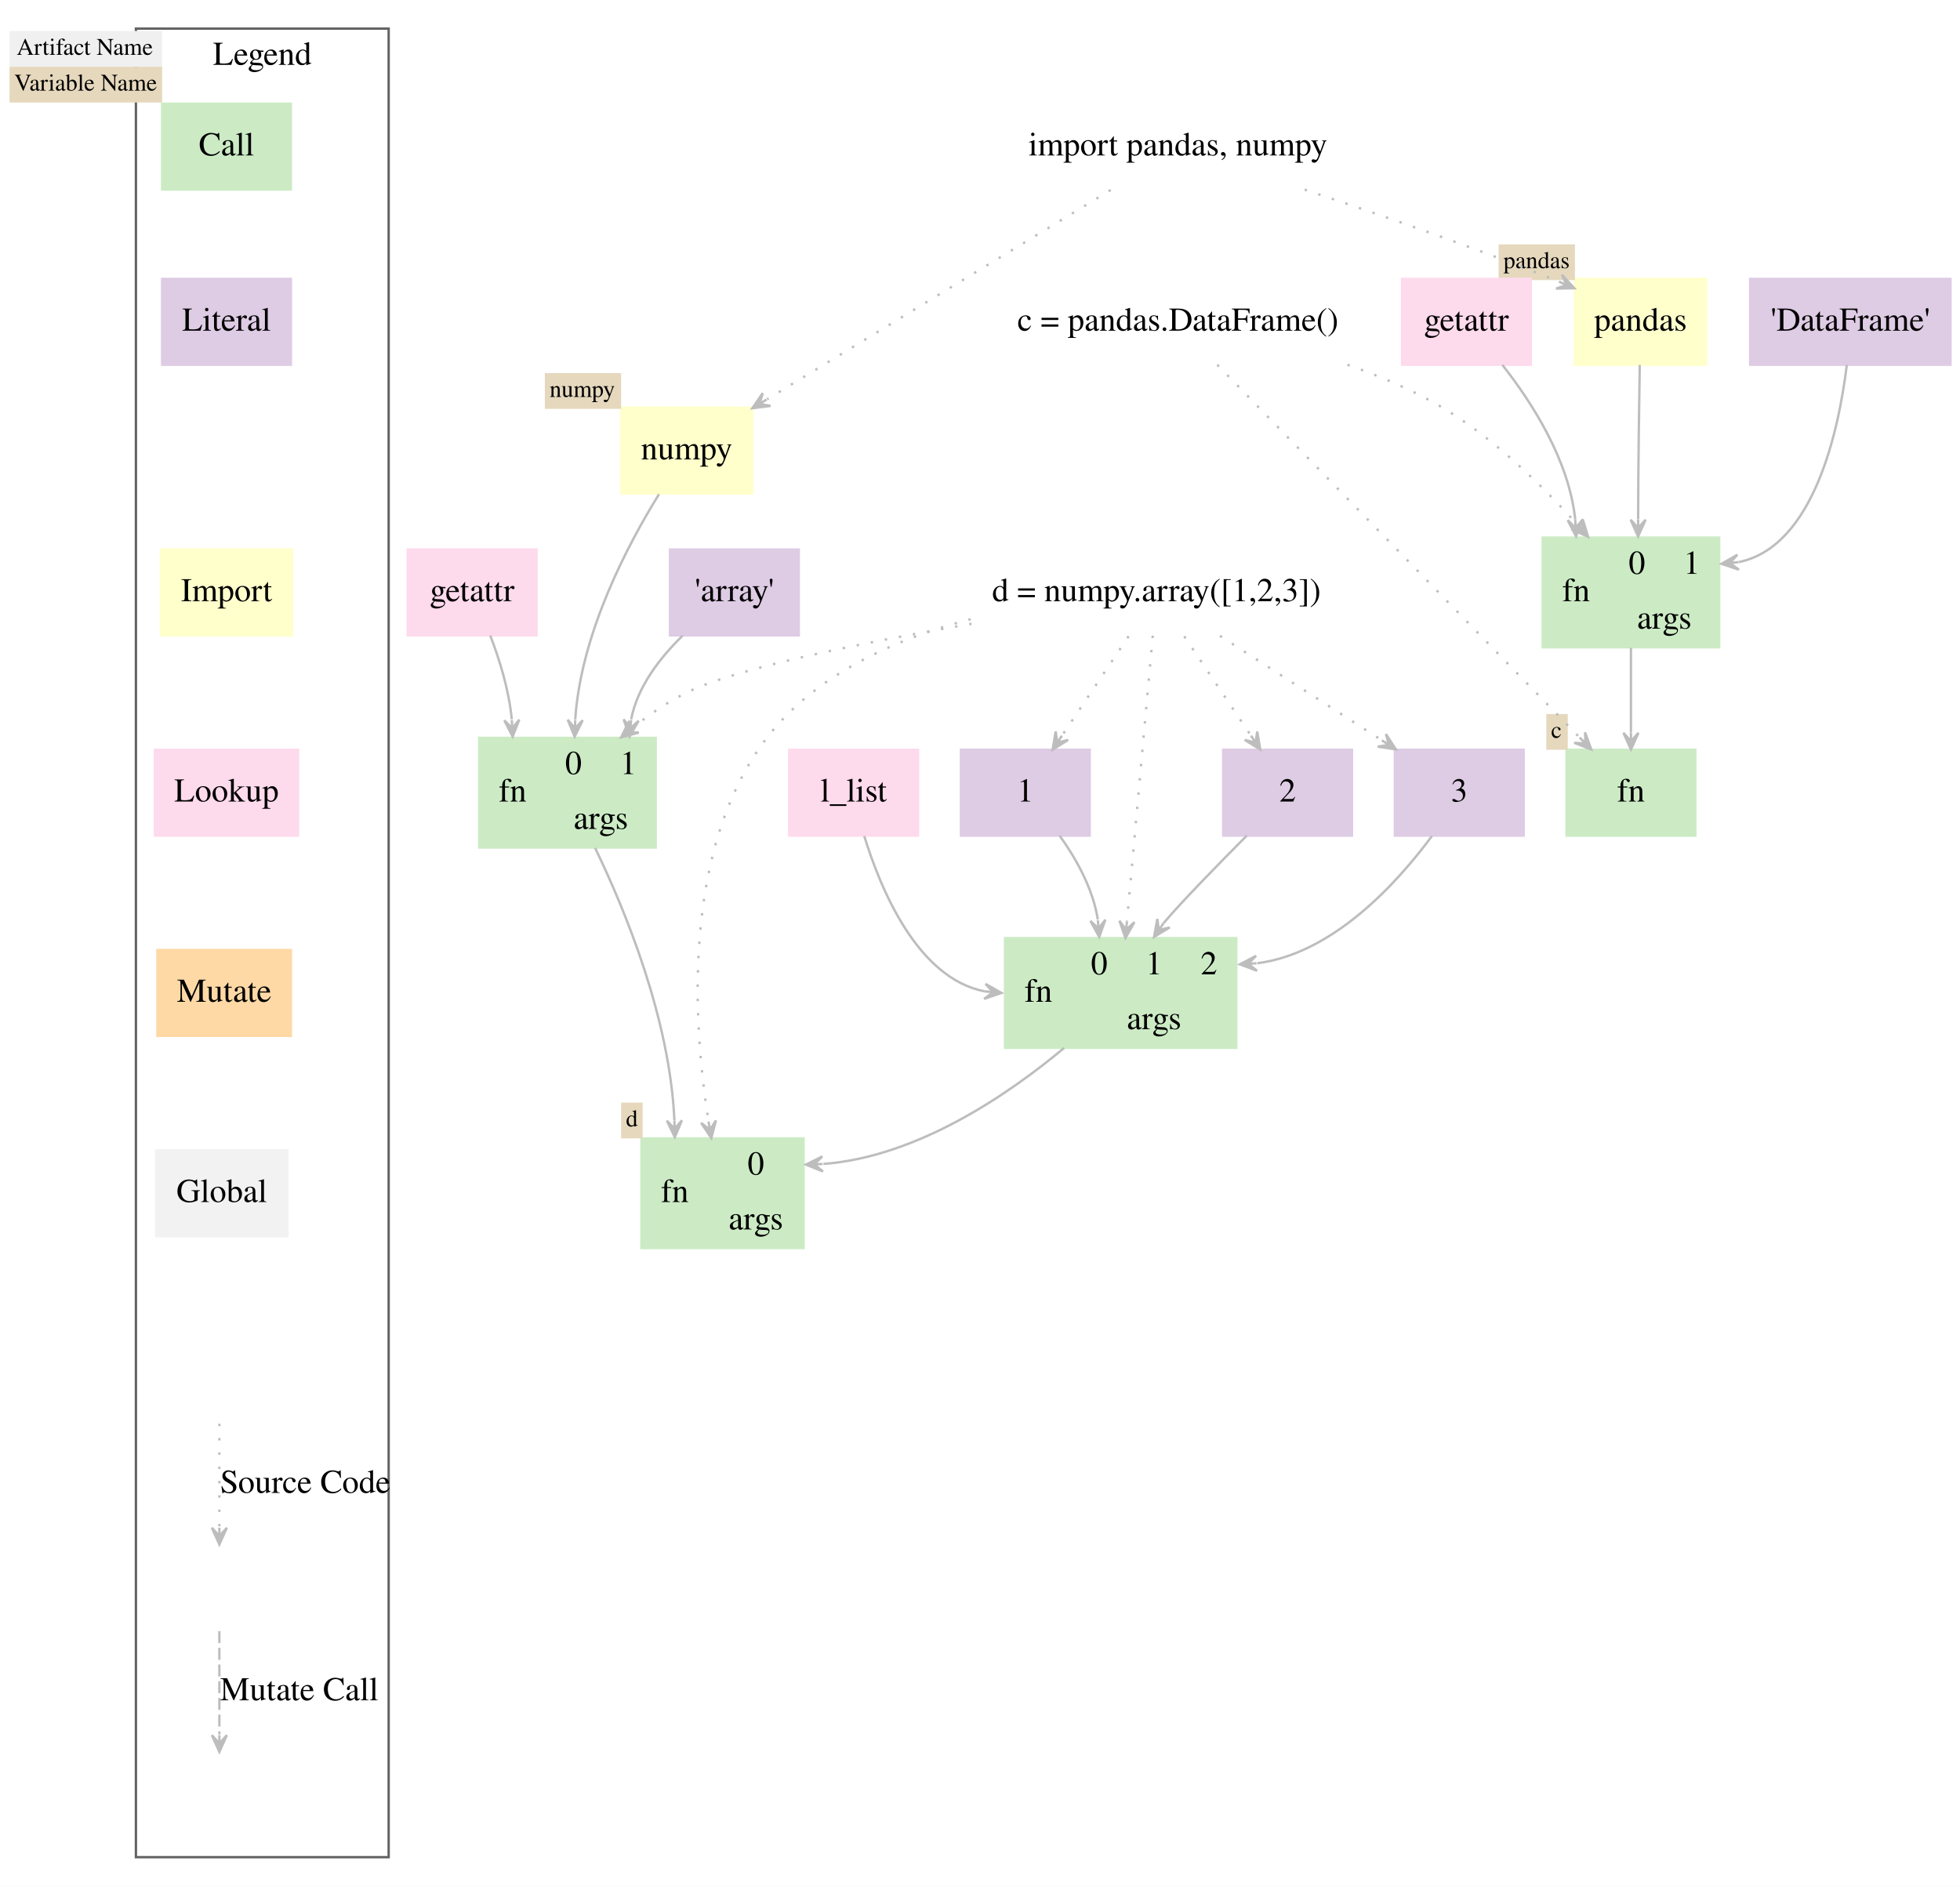
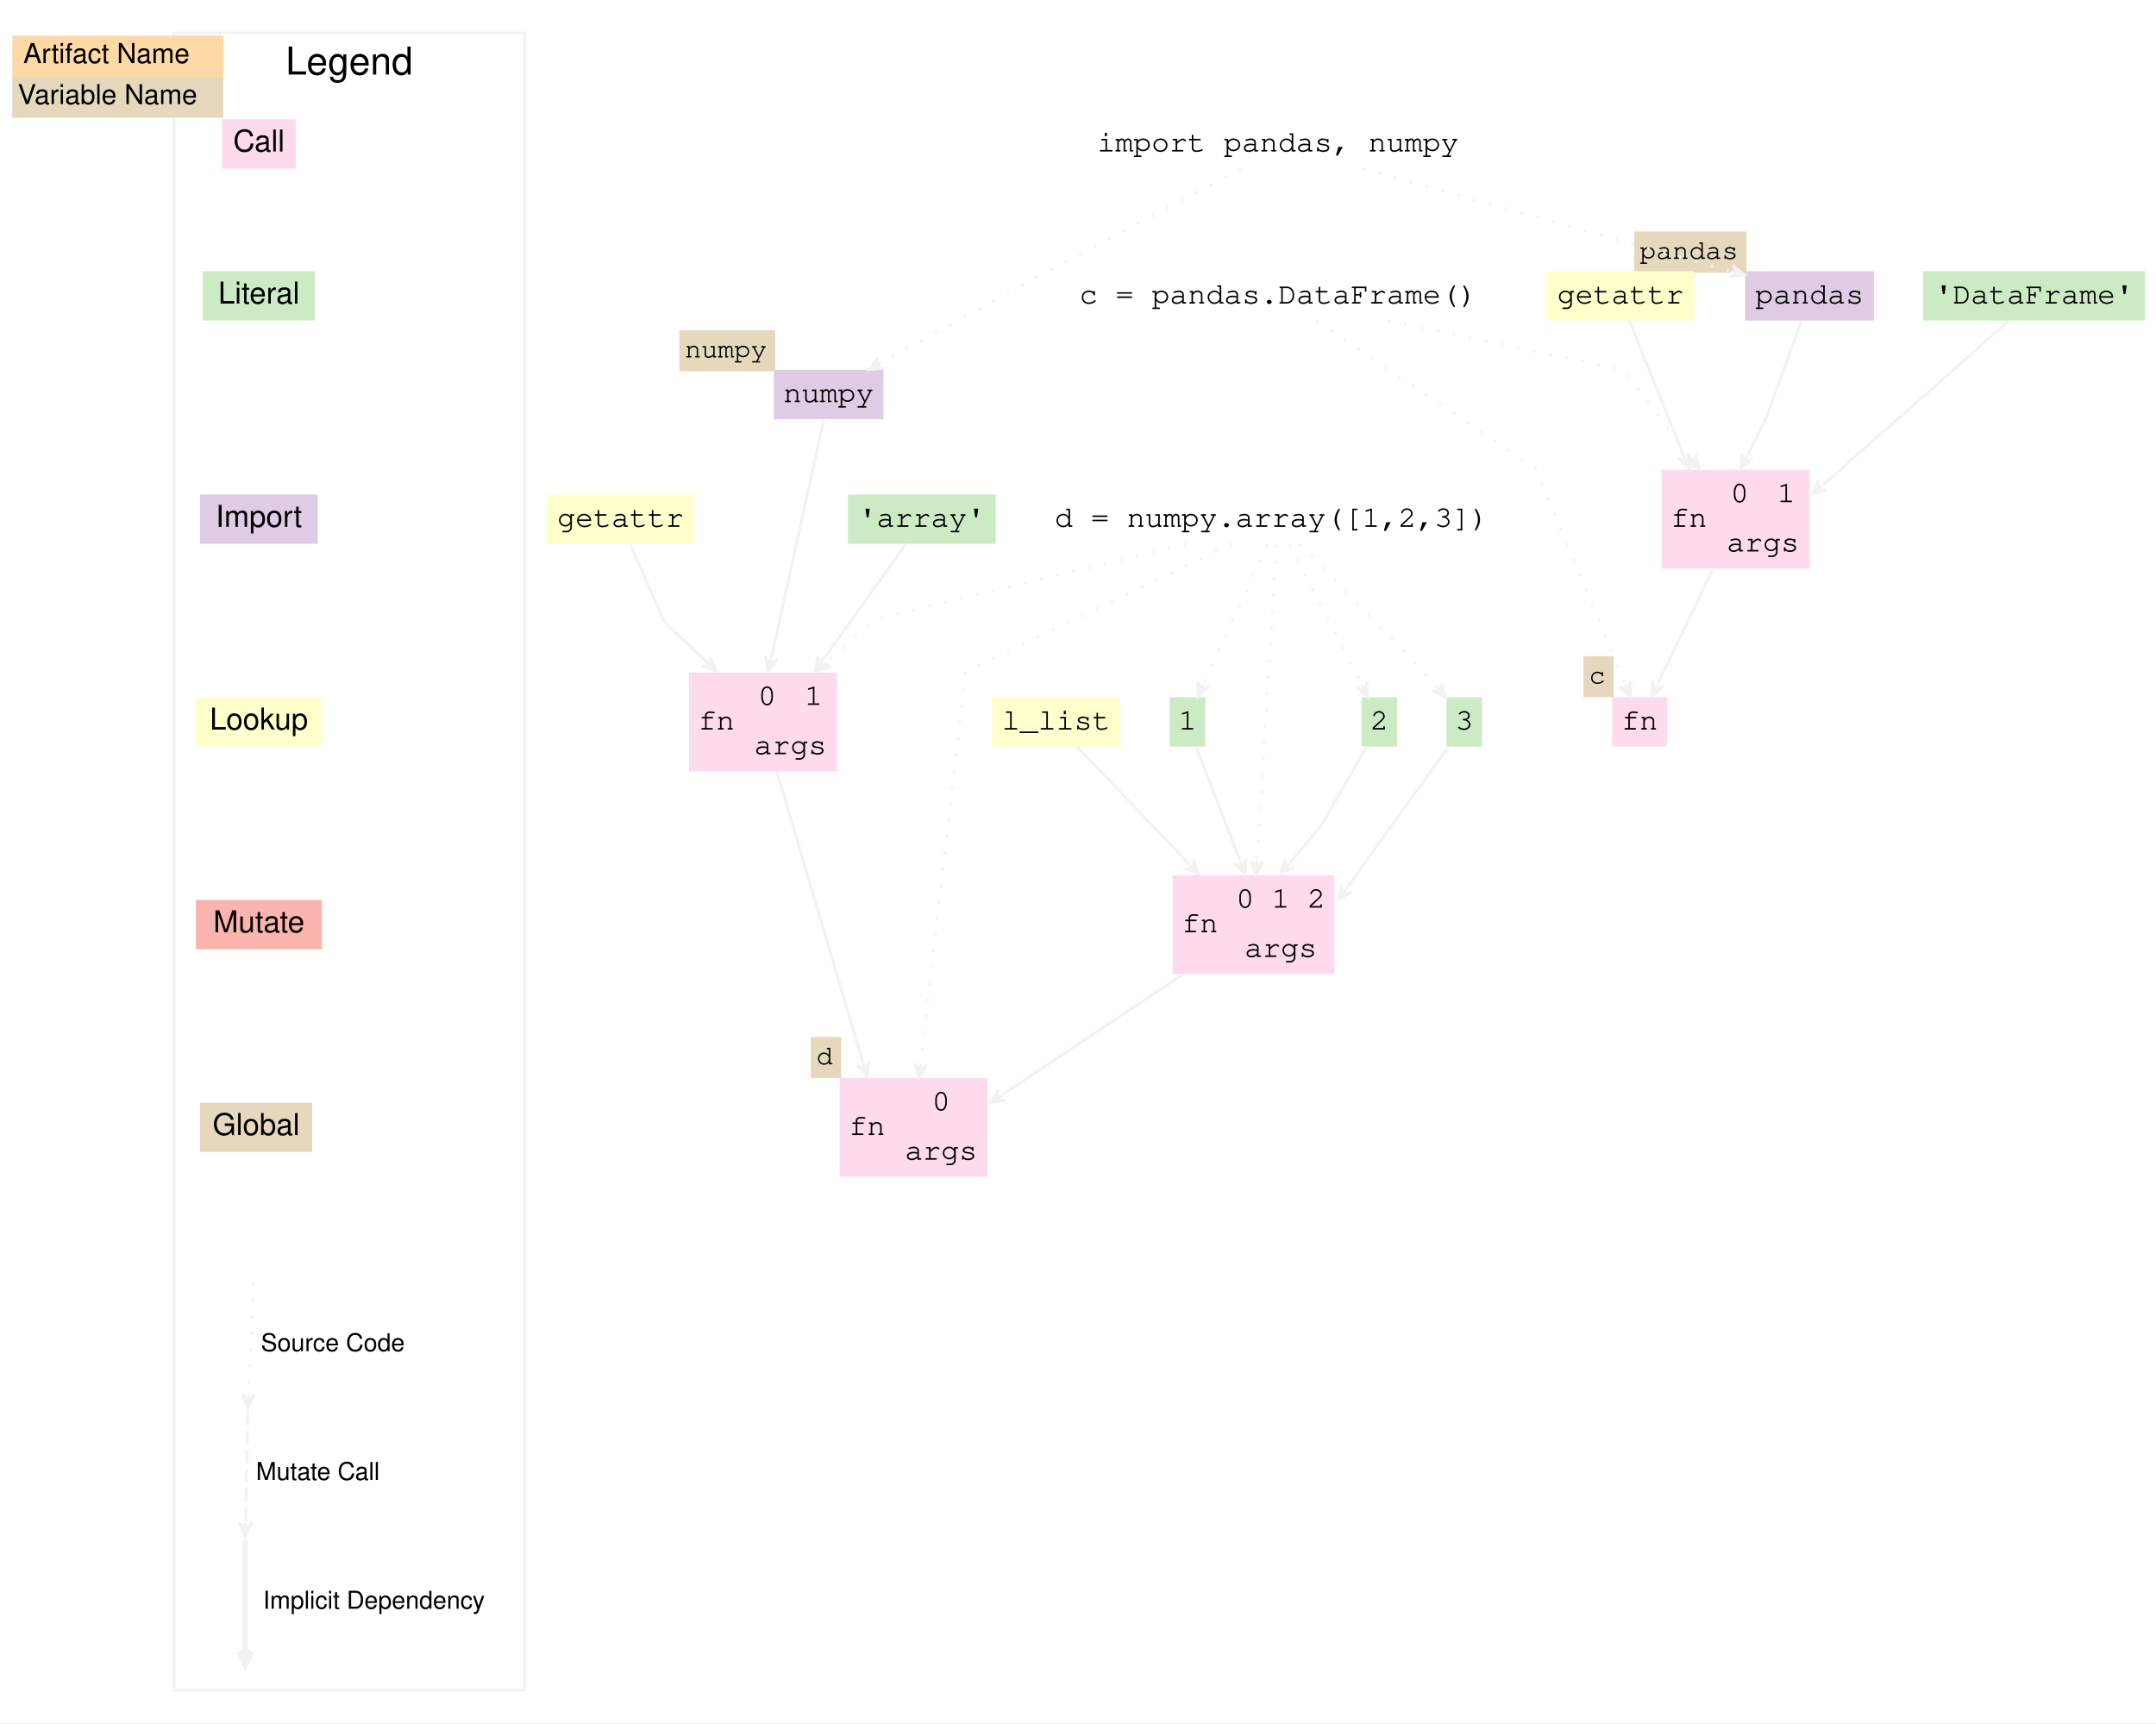
- <svg xmlns="http://www.w3.org/2000/svg" width="822pt" height="791pt" viewBox="0.00 0.00 822.00 791.00">
-   <g id="graph0" class="graph" transform="scale(1 1) rotate(0) translate(4 787)">
-     <polygon fill="white" stroke="transparent" points="-4,4 -4,-787 818,-787 818,4 -4,4" />
-     <g id="clust1" class="cluster">
-       <polygon fill="none" stroke="#636363" points="53,-8 53,-775 159,-775 159,-8 53,-8" />
-       <text text-anchor="middle" x="106" y="-759.8" font-family="Times,serif" font-size="14.00">Legend</text>
-     </g>
-     <g id="node1" class="node">
-       <polygon fill="#ccebc5" stroke="#ccebc5" points="64,-707.5 64,-743.5 118,-743.5 118,-707.5 64,-707.5" />
-       <text text-anchor="middle" x="91" y="-721.8" font-family="Times,serif" font-size="14.00">Call</text>
-       <polygon fill="#f0f0f0" stroke="transparent" points="0,-759 0,-774 64,-774 64,-759 0,-759" />
-       <text text-anchor="start" x="3" y="-764" font-family="Times,serif" font-size="10.00">Artifact Name</text>
-       <polygon fill="#e5d8bd" stroke="transparent" points="0,-744 0,-759 64,-759 64,-744 0,-744" />
-       <text text-anchor="start" x="2" y="-749" font-family="Times,serif" font-size="10.00">Variable Name</text>
-     </g>
-     <g id="node2" class="node">
-       <polygon fill="#decbe4" stroke="#decbe4" points="118,-670 64,-670 64,-634 118,-634 118,-670" />
-       <text text-anchor="middle" x="91" y="-648.3" font-family="Times,serif" font-size="14.00">Literal</text>
-     </g>
-     <g id="node3" class="node">
-       <polygon fill="#ffffcc" stroke="#ffffcc" points="118.5,-556.5 63.5,-556.5 63.5,-520.5 118.5,-520.5 118.5,-556.5" />
-       <text text-anchor="middle" x="91" y="-534.8" font-family="Times,serif" font-size="14.00">Import</text>
-     </g>
-     <g id="node4" class="node">
-       <polygon fill="#fddaec" stroke="#fddaec" points="121,-472.5 61,-472.5 61,-436.5 121,-436.5 121,-472.5" />
-       <text text-anchor="middle" x="91" y="-450.8" font-family="Times,serif" font-size="14.00">Lookup</text>
-     </g>
-     <g id="node5" class="node">
-       <polygon fill="#fed9a6" stroke="#fed9a6" points="62,-352.5 62,-388.5 118,-388.5 118,-352.5 62,-352.5" />
-       <text text-anchor="middle" x="90" y="-366.8" font-family="Times,serif" font-size="14.00">Mutate</text>
-     </g>
-     <g id="node6" class="node">
-       <polygon fill="#f2f2f2" stroke="#f2f2f2" points="116.5,-304.5 61.5,-304.5 61.5,-268.5 116.5,-268.5 116.5,-304.5" />
-       <text text-anchor="middle" x="89" y="-282.8" font-family="Times,serif" font-size="14.00">Global</text>
-     </g>
-     <g id="edge7" class="edge">
-       <path fill="none" stroke="#bdbdbd" stroke-dasharray="1,5" d="M88,-189.8C88,-177.36 88,-160.36 88,-146.5" />
-       <polygon fill="#bdbdbd" stroke="#bdbdbd" points="88,-139.18 91.15,-146.18 88,-142.68 88,-146.18 88,-146.18 88,-146.18 88,-142.68 84.85,-146.18 88,-139.18 88,-139.18" />
-       <text text-anchor="middle" x="124" y="-160.8" font-family="Times,serif" font-size="14.00">Source Code</text>
-     </g>
-     <g id="edge8" class="edge">
-       <path fill="none" stroke="#bdbdbd" stroke-dasharray="5,2" d="M88,-102.8C88,-90.36 88,-73.36 88,-59.5" />
-       <polygon fill="#bdbdbd" stroke="#bdbdbd" points="88,-52.18 91.15,-59.18 88,-55.68 88,-59.18 88,-59.18 88,-59.18 88,-55.68 84.85,-59.18 88,-52.18 88,-52.18" />
-       <text text-anchor="middle" x="121.5" y="-73.8" font-family="Times,serif" font-size="14.00">Mutate Call</text>
-     </g>
-     <g id="node10" class="node">
-       <polygon fill="#ffffcc" stroke="#ffffcc" points="711.5,-670 656.5,-670 656.5,-634 711.5,-634 711.5,-670" />
-       <text text-anchor="middle" x="684" y="-648.3" font-family="Times,serif" font-size="14.00">pandas</text>
-       <polygon fill="#e5d8bd" stroke="transparent" points="624.5,-669.5 624.5,-684.5 656.5,-684.5 656.5,-669.5 624.5,-669.5" />
-       <text text-anchor="start" x="626.5" y="-674.5" font-family="Times,serif" font-size="10.00">pandas</text>
-     </g>
-     <g id="node14" class="node">
-       <polygon fill="#ccebc5" stroke="#ccebc5" points="643,-515.5 643,-561.5 717,-561.5 717,-515.5 643,-515.5" />
-       <text text-anchor="middle" x="657" y="-534.8" font-family="Times,serif" font-size="14.00">fn</text>
-       <polyline fill="none" stroke="#ccebc5" points="671,-515.5 671,-561.5 " />
-       <text text-anchor="middle" x="682.5" y="-546.3" font-family="Times,serif" font-size="14.00">0</text>
-       <polyline fill="none" stroke="#ccebc5" points="694,-538.5 694,-561.5 " />
-       <text text-anchor="middle" x="705.5" y="-546.3" font-family="Times,serif" font-size="14.00">1</text>
-       <polyline fill="none" stroke="#ccebc5" points="671,-538.5 717,-538.5 " />
-       <text text-anchor="middle" x="694" y="-523.3" font-family="Times,serif" font-size="14.00">args</text>
-     </g>
-     <g id="edge10" class="edge">
-       <path fill="none" stroke="#bdbdbd" d="M683.69,-633.94C683.43,-617.7 683.07,-592.37 683.01,-569.13" />
-       <polygon fill="#bdbdbd" stroke="#bdbdbd" points="683,-562 686.16,-569 683.01,-565.5 683.01,-569 683.01,-569 683.01,-569 683.01,-565.5 679.86,-569 683,-562 683,-562" />
-     </g>
-     <g id="node11" class="node">
-       <polygon fill="#ffffcc" stroke="#ffffcc" points="311.5,-616 256.5,-616 256.5,-580 311.5,-580 311.5,-616" />
-       <text text-anchor="middle" x="284" y="-594.3" font-family="Times,serif" font-size="14.00">numpy</text>
-       <polygon fill="#e5d8bd" stroke="transparent" points="224.5,-615.5 224.5,-630.5 256.5,-630.5 256.5,-615.5 224.5,-615.5" />
-       <text text-anchor="start" x="226.5" y="-620.5" font-family="Times,serif" font-size="10.00">numpy</text>
-     </g>
-     <g id="node23" class="node">
-       <polygon fill="#ccebc5" stroke="#ccebc5" points="197,-431.5 197,-477.5 271,-477.5 271,-431.5 197,-431.5" />
-       <text text-anchor="middle" x="211" y="-450.8" font-family="Times,serif" font-size="14.00">fn</text>
-       <polyline fill="none" stroke="#ccebc5" points="225,-431.5 225,-477.5 " />
-       <text text-anchor="middle" x="236.5" y="-462.3" font-family="Times,serif" font-size="14.00">0</text>
-       <polyline fill="none" stroke="#ccebc5" points="248,-454.5 248,-477.5 " />
-       <text text-anchor="middle" x="259.5" y="-462.3" font-family="Times,serif" font-size="14.00">1</text>
-       <polyline fill="none" stroke="#ccebc5" points="225,-454.5 271,-454.5 " />
-       <text text-anchor="middle" x="248" y="-439.3" font-family="Times,serif" font-size="14.00">args</text>
-     </g>
-     <g id="edge18" class="edge">
-       <path fill="none" stroke="#bdbdbd" d="M272.38,-579.7C259.33,-558.67 239.65,-521.46 237.24,-485.23" />
-       <polygon fill="#bdbdbd" stroke="#bdbdbd" points="237,-478 240.38,-484.89 237.12,-481.5 237.24,-485 237.24,-485 237.24,-485 237.12,-481.5 234.09,-485.1 237,-478 237,-478" />
-     </g>
-     <g id="node12" class="node">
-       <polygon fill="#fddaec" stroke="#fddaec" points="638,-670 584,-670 584,-634 638,-634 638,-670" />
-       <text text-anchor="middle" x="611" y="-648.3" font-family="Times,serif" font-size="14.00">getattr</text>
-     </g>
-     <g id="edge9" class="edge">
-       <path fill="none" stroke="#bdbdbd" d="M626.06,-633.94C638.32,-618.4 654.02,-594.12 656.63,-569.08" />
-       <polygon fill="#bdbdbd" stroke="#bdbdbd" points="657,-562 659.78,-569.16 656.82,-565.5 656.63,-568.99 656.63,-568.99 656.63,-568.99 656.82,-565.5 653.48,-568.82 657,-562 657,-562" />
-     </g>
-     <g id="node13" class="node">
-       <polygon fill="#decbe4" stroke="#decbe4" points="814,-670 730,-670 730,-634 814,-634 814,-670" />
-       <text text-anchor="middle" x="772" y="-648.3" font-family="Times,serif" font-size="14.00">'DataFrame'</text>
-     </g>
-     <g id="edge11" class="edge">
-       <path fill="none" stroke="#bdbdbd" d="M770.53,-633.95C767.26,-607.18 756.94,-557.66 725.12,-551.2" />
-       <polygon fill="#bdbdbd" stroke="#bdbdbd" points="718,-550.5 725.27,-548.05 721.48,-550.84 724.97,-551.19 724.97,-551.19 724.97,-551.19 721.48,-550.84 724.66,-554.32 718,-550.5 718,-550.5" />
-     </g>
-     <g id="node15" class="node">
-       <polygon fill="#ccebc5" stroke="#ccebc5" points="653,-436.5 653,-472.5 707,-472.5 707,-436.5 653,-436.5" />
-       <text text-anchor="middle" x="680" y="-450.8" font-family="Times,serif" font-size="14.00">fn</text>
-       <polygon fill="#e5d8bd" stroke="transparent" points="644.5,-472.5 644.5,-487.5 653.5,-487.5 653.5,-472.5 644.5,-472.5" />
-       <text text-anchor="start" x="646.5" y="-477.5" font-family="Times,serif" font-size="10.00">c</text>
-     </g>
-     <g id="edge12" class="edge">
-       <path fill="none" stroke="#bdbdbd" d="M680,-515.26C680,-504.31 680,-491.06 680,-479.73" />
-       <polygon fill="#bdbdbd" stroke="#bdbdbd" points="680,-472.61 683.15,-479.61 680,-476.11 680,-479.61 680,-479.61 680,-479.61 680,-476.11 676.85,-479.61 680,-472.61 680,-472.61" />
-     </g>
-     <g id="node16" class="node">
-       <polygon fill="#decbe4" stroke="#decbe4" points="453,-472.5 399,-472.5 399,-436.5 453,-436.5 453,-472.5" />
-       <text text-anchor="middle" x="426" y="-450.8" font-family="Times,serif" font-size="14.00">1</text>
-     </g>
-     <g id="node20" class="node">
-       <polygon fill="#ccebc5" stroke="#ccebc5" points="417.5,-347.5 417.5,-393.5 514.5,-393.5 514.5,-347.5 417.5,-347.5" />
-       <text text-anchor="middle" x="431.5" y="-366.8" font-family="Times,serif" font-size="14.00">fn</text>
-       <polyline fill="none" stroke="#ccebc5" points="445.5,-347.5 445.5,-393.5 " />
-       <text text-anchor="middle" x="457" y="-378.3" font-family="Times,serif" font-size="14.00">0</text>
-       <polyline fill="none" stroke="#ccebc5" points="468.5,-370.5 468.5,-393.5 " />
-       <text text-anchor="middle" x="480" y="-378.3" font-family="Times,serif" font-size="14.00">1</text>
-       <polyline fill="none" stroke="#ccebc5" points="491.5,-370.5 491.5,-393.5 " />
-       <text text-anchor="middle" x="503" y="-378.3" font-family="Times,serif" font-size="14.00">2</text>
-       <polyline fill="none" stroke="#ccebc5" points="445.5,-370.5 514.5,-370.5 " />
-       <text text-anchor="middle" x="480" y="-355.3" font-family="Times,serif" font-size="14.00">args</text>
-     </g>
-     <g id="edge14" class="edge">
-       <path fill="none" stroke="#bdbdbd" d="M440.41,-436.47C447.24,-426.94 454.36,-414.37 456.41,-401.3" />
-       <polygon fill="#bdbdbd" stroke="#bdbdbd" points="457,-394 459.58,-401.23 456.72,-397.49 456.44,-400.98 456.44,-400.98 456.44,-400.98 456.72,-397.49 453.3,-400.72 457,-394 457,-394" />
-     </g>
-     <g id="node17" class="node">
-       <polygon fill="#decbe4" stroke="#decbe4" points="563,-472.5 509,-472.5 509,-436.5 563,-436.5 563,-472.5" />
-       <text text-anchor="middle" x="536" y="-450.8" font-family="Times,serif" font-size="14.00">2</text>
-     </g>
-     <g id="edge15" class="edge">
-       <path fill="none" stroke="#bdbdbd" d="M518.89,-436.49C506.67,-424.2 491.17,-408.33 483.99,-399.79" />
-       <polygon fill="#bdbdbd" stroke="#bdbdbd" points="480,-394 486.56,-397.98 481.98,-396.88 483.97,-399.77 483.97,-399.77 483.97,-399.77 481.98,-396.88 481.37,-401.55 480,-394 480,-394" />
-     </g>
-     <g id="node18" class="node">
-       <polygon fill="#decbe4" stroke="#decbe4" points="635,-472.5 581,-472.5 581,-436.5 635,-436.5 635,-472.5" />
-       <text text-anchor="middle" x="608" y="-450.8" font-family="Times,serif" font-size="14.00">3</text>
-     </g>
-     <g id="edge16" class="edge">
-       <path fill="none" stroke="#bdbdbd" d="M596.53,-436.31C582.08,-416.78 555.24,-387.05 523.32,-382.97" />
-       <polygon fill="#bdbdbd" stroke="#bdbdbd" points="516,-382.5 523.19,-379.81 519.49,-382.72 522.99,-382.95 522.99,-382.95 522.99,-382.95 519.49,-382.72 522.78,-386.09 516,-382.5 516,-382.5" />
-     </g>
-     <g id="node19" class="node">
-       <polygon fill="#fddaec" stroke="#fddaec" points="381,-472.5 327,-472.5 327,-436.5 381,-436.5 381,-472.5" />
-       <text text-anchor="middle" x="354" y="-450.8" font-family="Times,serif" font-size="14.00">l_list</text>
-     </g>
-     <g id="edge13" class="edge">
-       <path fill="none" stroke="#bdbdbd" d="M358.46,-436.3C365.38,-413.8 380.9,-376.56 409,-371.16" />
-       <polygon fill="#bdbdbd" stroke="#bdbdbd" points="416,-370.5 409.33,-374.29 412.52,-370.83 409.03,-371.16 409.03,-371.16 409.03,-371.16 412.52,-370.83 408.73,-368.02 416,-370.5 416,-370.5" />
-     </g>
-     <g id="node24" class="node">
-       <polygon fill="#ccebc5" stroke="#ccebc5" points="265,-263.5 265,-309.5 333,-309.5 333,-263.5 265,-263.5" />
-       <text text-anchor="middle" x="279" y="-282.8" font-family="Times,serif" font-size="14.00">fn</text>
-       <polyline fill="none" stroke="#ccebc5" points="293,-263.5 293,-309.5 " />
-       <text text-anchor="middle" x="313" y="-294.3" font-family="Times,serif" font-size="14.00">0</text>
-       <polyline fill="none" stroke="#ccebc5" points="293,-286.5 333,-286.5 " />
-       <text text-anchor="middle" x="313" y="-271.3" font-family="Times,serif" font-size="14.00">args</text>
-       <polygon fill="#e5d8bd" stroke="transparent" points="256.5,-309.5 256.5,-324.5 265.5,-324.5 265.5,-309.5 256.5,-309.5" />
-       <text text-anchor="start" x="258.5" y="-314.5" font-family="Times,serif" font-size="10.00">d</text>
-     </g>
-     <g id="edge21" class="edge">
-       <path fill="none" stroke="#bdbdbd" d="M442.27,-347.42C418.77,-327.8 380.69,-301.77 341.36,-298.78" />
-       <polygon fill="#bdbdbd" stroke="#bdbdbd" points="334,-298.5 341.12,-295.62 337.5,-298.63 340.99,-298.77 340.99,-298.77 340.99,-298.77 337.5,-298.63 340.87,-301.92 334,-298.5 334,-298.5" />
-     </g>
-     <g id="node21" class="node">
-       <polygon fill="#fddaec" stroke="#fddaec" points="221,-556.5 167,-556.5 167,-520.5 221,-520.5 221,-556.5" />
-       <text text-anchor="middle" x="194" y="-534.8" font-family="Times,serif" font-size="14.00">getattr</text>
-     </g>
-     <g id="edge17" class="edge">
-       <path fill="none" stroke="#bdbdbd" d="M201.6,-520.42C205.39,-510.64 209.41,-497.85 210.63,-485.32" />
-       <polygon fill="#bdbdbd" stroke="#bdbdbd" points="211,-478 213.79,-485.15 210.82,-481.5 210.65,-484.99 210.65,-484.99 210.65,-484.99 210.82,-481.5 207.5,-484.83 211,-478 211,-478" />
-     </g>
-     <g id="node22" class="node">
-       <polygon fill="#decbe4" stroke="#decbe4" points="331,-556.5 277,-556.5 277,-520.5 331,-520.5 331,-556.5" />
-       <text text-anchor="middle" x="304" y="-534.8" font-family="Times,serif" font-size="14.00">'array'</text>
-     </g>
-     <g id="edge19" class="edge">
-       <path fill="none" stroke="#bdbdbd" d="M282.26,-520.34C272.82,-511.15 263.31,-498.93 260.7,-485.27" />
-       <polygon fill="#bdbdbd" stroke="#bdbdbd" points="260,-478 263.81,-484.66 260.34,-481.48 260.67,-484.97 260.67,-484.97 260.67,-484.97 260.34,-481.48 257.54,-485.27 260,-478 260,-478" />
-     </g>
-     <g id="edge20" class="edge">
-       <path fill="none" stroke="#bdbdbd" d="M245.59,-431.31C258.22,-405.13 276.9,-359.76 278.84,-317.1" />
-       <polygon fill="#bdbdbd" stroke="#bdbdbd" points="279,-310 281.99,-317.07 278.92,-313.5 278.84,-317 278.84,-317 278.84,-317 278.92,-313.5 275.69,-316.93 279,-310 279,-310" />
-     </g>
-     <g id="node25" class="node">
-       <text text-anchor="middle" x="490" y="-721.8" font-family="Times,serif" font-size="14.00">import pandas, numpy</text>
-     </g>
-     <g id="edge22" class="edge">
-       <path fill="none" stroke="#bdbdbd" stroke-dasharray="1,5" d="M543.16,-707.47C573.79,-697.3 612.87,-683.73 647,-670 647.85,-669.66 648.71,-669.31 649.57,-668.95" />
-       <polygon fill="#bdbdbd" stroke="#bdbdbd" points="656.25,-666.1 651.04,-671.75 653.03,-667.48 649.81,-668.85 649.81,-668.85 649.81,-668.85 653.03,-667.48 648.57,-665.95 656.25,-666.1 656.25,-666.1" />
-     </g>
-     <g id="edge23" class="edge">
-       <path fill="none" stroke="#bdbdbd" stroke-dasharray="1,5" d="M461.79,-707.31C424.24,-684.44 357.92,-644.03 317.76,-619.56" />
-       <polygon fill="#bdbdbd" stroke="#bdbdbd" points="311.54,-615.78 319.16,-616.73 314.53,-617.6 317.52,-619.42 317.52,-619.42 317.52,-619.42 314.53,-617.6 315.88,-622.11 311.54,-615.78 311.54,-615.78" />
-     </g>
-     <g id="node26" class="node">
-       <text text-anchor="middle" x="490" y="-648.3" font-family="Times,serif" font-size="14.00">c = pandas.DataFrame()</text>
-     </g>
-     <g id="edge25" class="edge">
-       <path fill="none" stroke="#bdbdbd" stroke-dasharray="1,5" d="M561.11,-633.99C574.85,-629.22 588.76,-623.29 601,-616 622.51,-603.18 642.72,-583.41 657.31,-567.18" />
-       <polygon fill="#bdbdbd" stroke="#bdbdbd" points="662.04,-561.83 659.77,-569.16 659.72,-564.46 657.41,-567.08 657.41,-567.08 657.41,-567.08 659.72,-564.46 655.05,-564.99 662.04,-561.83 662.04,-561.83" />
-     </g>
-     <g id="edge26" class="edge">
-       <path fill="none" stroke="#bdbdbd" stroke-dasharray="1,5" d="M506.53,-633.99C540.92,-598.61 620.15,-517.08 658.47,-477.66" />
-       <polygon fill="#bdbdbd" stroke="#bdbdbd" points="663.37,-472.61 660.75,-479.82 660.93,-475.12 658.5,-477.63 658.5,-477.63 658.5,-477.63 660.93,-475.12 656.24,-475.43 663.37,-472.61 663.37,-472.61" />
-     </g>
-     <g id="node27" class="node">
-       <text text-anchor="middle" x="481" y="-534.8" font-family="Times,serif" font-size="14.00">d = numpy.array([1,2,3])</text>
-     </g>
-     <g id="edge28" class="edge">
-       <path fill="none" stroke="#bdbdbd" stroke-dasharray="1,5" d="M469.34,-520.11C461.19,-507.96 450.22,-491.62 441.36,-478.41" />
-       <polygon fill="#bdbdbd" stroke="#bdbdbd" points="437.46,-472.58 443.97,-476.64 439.41,-475.49 441.36,-478.4 441.36,-478.4 441.36,-478.4 439.41,-475.49 438.74,-480.15 437.46,-472.58 437.46,-472.58" />
-     </g>
-     <g id="edge29" class="edge">
-       <path fill="none" stroke="#bdbdbd" stroke-dasharray="1,5" d="M492.66,-520.11C500.81,-507.96 511.78,-491.62 520.64,-478.41" />
-       <polygon fill="#bdbdbd" stroke="#bdbdbd" points="524.54,-472.58 523.26,-480.15 522.59,-475.49 520.64,-478.4 520.64,-478.4 520.64,-478.4 522.59,-475.49 518.03,-476.64 524.54,-472.58 524.54,-472.58" />
-     </g>
-     <g id="edge30" class="edge">
-       <path fill="none" stroke="#bdbdbd" stroke-dasharray="1,5" d="M507.62,-520.31C527.35,-507.57 554.35,-490.14 575.37,-476.57" />
-       <polygon fill="#bdbdbd" stroke="#bdbdbd" points="581.41,-472.67 577.24,-479.11 578.47,-474.57 575.53,-476.46 575.53,-476.46 575.53,-476.46 578.47,-474.57 573.82,-473.82 581.41,-472.67 581.41,-472.67" />
-     </g>
-     <g id="edge31" class="edge">
-       <path fill="none" stroke="#bdbdbd" stroke-dasharray="1,5" d="M479.45,-520.36C476.89,-492.06 471.76,-435.23 468.63,-400.56" />
-       <polygon fill="#bdbdbd" stroke="#bdbdbd" points="467.99,-393.51 471.76,-400.2 468.3,-397 468.62,-400.49 468.62,-400.49 468.62,-400.49 468.3,-397 465.48,-400.77 467.99,-393.51 467.99,-393.51" />
-     </g>
-     <g id="edge32" class="edge">
-       <path fill="none" stroke="#bdbdbd" stroke-dasharray="1,5" d="M403.45,-525.35C358.16,-517.5 305.91,-506.93 285,-497 277.02,-493.21 269.21,-487.93 262.19,-482.39" />
-       <polygon fill="#bdbdbd" stroke="#bdbdbd" points="256.5,-477.71 263.91,-479.72 259.2,-479.93 261.91,-482.15 261.91,-482.15 261.91,-482.15 259.2,-479.93 259.91,-484.59 256.5,-477.71 256.5,-477.71" />
-     </g>
-     <g id="edge33" class="edge">
-       <path fill="none" stroke="#bdbdbd" stroke-dasharray="1,5" d="M403.09,-527.28C371.87,-519.11 338.5,-504.41 318,-478 281.66,-431.19 286.72,-357.18 293.15,-316.56" />
-       <polygon fill="#bdbdbd" stroke="#bdbdbd" points="294.31,-309.62 296.26,-317.04 293.73,-313.07 293.15,-316.52 293.15,-316.52 293.15,-316.52 293.73,-313.07 290.04,-316 294.31,-309.62 294.31,-309.62" />
+ <svg xmlns="http://www.w3.org/2000/svg" width="787pt" height="629pt" viewBox="0 0 787 629">
+   <g class="graph" transform="scale(1) translate(4 625)">
+     <polygon points="-4 4 -4 -625 783 -625 783 4" fill="#fff" stroke="transparent" />
+     <g class="cluster">
+       <polygon points="59.5 -8 59.5 -613 187.5 -613 187.5 -8" fill="none" stroke="#f2f2f2" />
+       <text x="123.5" y="-597.8" font-family="Helvetica,sans-Serif" font-size="14" text-anchor="middle">Legend</text>
+     </g>
+     <g class="node">
+       <polygon points="77 -563.5 77 -581.5 104 -581.5 104 -563.5" fill="#fddaec" stroke="#f2f2f2" stroke-width="0" />
+       <text x="90.5" y="-569.7" fill="#000000" font-family="Helvetica,sans-Serif" font-size="11" text-anchor="middle">Call</text>
+       <polygon points="0.5 -597 0.5 -612 77.5 -612 77.5 -597" fill="#fed9a6" stroke="transparent" />
+       <text x="4.5" y="-602" fill="#000000" font-family="Helvetica,sans-Serif" font-size="10">Artifact Name</text>
+       <polygon points="0.5 -582 0.5 -597 77.5 -597 77.5 -582" fill="#e5d8bd" stroke="transparent" />
+       <text x="2.5" y="-587" fill="#000000" font-family="Helvetica,sans-Serif" font-size="10">Variable Name</text>
+       <polygon points="111 -526 70 -526 70 -508 111 -508" fill="#ccebc5" stroke="#f2f2f2" stroke-width="0" />
+       <text x="90.5" y="-514.2" fill="#000000" font-family="Helvetica,sans-Serif" font-size="11" text-anchor="middle">Literal</text>
+       <polygon points="112 -444.5 69 -444.5 69 -426.5 112 -426.5" fill="#decbe4" stroke="#f2f2f2" stroke-width="0" />
+       <text x="90.5" y="-432.7" fill="#000000" font-family="Helvetica,sans-Serif" font-size="11" text-anchor="middle">Import</text>
+       <polygon points="113.5 -370.5 67.5 -370.5 67.5 -352.5 113.5 -352.5" fill="#ffc" stroke="#f2f2f2" stroke-width="0" />
+       <text x="90.5" y="-358.7" fill="#000000" font-family="Helvetica,sans-Serif" font-size="11" text-anchor="middle">Lookup</text>
+       <polygon points="67.5 -278.5 67.5 -296.5 113.5 -296.5 113.5 -278.5" fill="#fbb4ae" stroke="#f2f2f2" stroke-width="0" />
+       <text x="90.5" y="-284.7" fill="#000000" font-family="Helvetica,sans-Serif" font-size="11" text-anchor="middle">Mutate</text>
+       <polygon points="110 -222.5 69 -222.5 69 -204.5 110 -204.5" fill="#e5d8bd" stroke="#f2f2f2" stroke-width="0" />
+       <text x="89.5" y="-210.7" fill="#000000" font-family="Helvetica,sans-Serif" font-size="11" text-anchor="middle">Global</text>
+     </g>
+     <g class="edge">
+       <path d="m88.49-156.87c-0.09 2.11-1.25 28.8-1.76 40.47" fill="none" stroke="#f2f2f2" stroke-dasharray="1,5" />
+       <polygon points="86.51 -111.12 88.97 -116.02 86.61 -113.62 86.72 -116.12 86.72 -116.12 86.72 -116.12 86.61 -113.62 84.47 -116.22 86.51 -111.12" fill="#f2f2f2" stroke="#f2f2f2" />
+       <text x="117.5" y="-131.8" font-family="Helvetica,sans-Serif" font-size="9" text-anchor="middle">Source Code</text>
+       <path d="m86.5-109.87c-0.05 2.11-0.63 28.8-0.88 40.47" fill="none" stroke="#f2f2f2" stroke-dasharray="5,2" />
+       <polygon points="85.5 -64.12 87.86 -69.07 85.56 -66.62 85.61 -69.12 85.61 -69.12 85.61 -69.12 85.56 -66.62 83.36 -69.17 85.5 -64.12" fill="#f2f2f2" stroke="#f2f2f2" />
+       <text x="112" y="-84.8" font-family="Helvetica,sans-Serif" font-size="9" text-anchor="middle">Mutate Call</text>
+       <path d="m85.5-62.87v40.47" fill="none" stroke="#f2f2f2" stroke-width="2" />
+       <polygon points="85.5 -17.12 87.75 -22.12 86 -19.62 86 -22.12 85.5 -22.12 85 -22.12 85 -19.62 83.25 -22.12 85.5 -17.12" fill="#f2f2f2" stroke="#f2f2f2" stroke-width="2" />
+       <text x="132.5" y="-37.8" font-family="Helvetica,sans-Serif" font-size="9" text-anchor="middle">Implicit Dependency</text>
+     </g>
+     <g class="node">
+       <polygon points="680 -526 633 -526 633 -508 680 -508" fill="#decbe4" stroke="#f2f2f2" stroke-width="0" />
+       <text x="656.5" y="-514.2" fill="#000000" font-family="Courier,monospace" font-size="11" text-anchor="middle">pandas</text>
+       <polygon points="592.5 -525.5 592.5 -540.5 633.5 -540.5 633.5 -525.5" fill="#e5d8bd" stroke="transparent" />
+       <text x="594.5" y="-530.5" fill="#000000" font-family="Courier,monospace" font-size="10">pandas</text>
+       <polygon points="602.5 -417.5 602.5 -453.5 656.5 -453.5 656.5 -417.5" fill="#fddaec" stroke="#f2f2f2" stroke-width="0" />
+       <text x="612.5" y="-432.7" fill="#000000" font-family="Courier,monospace" font-size="11" text-anchor="middle">fn</text>
+       <polyline points="622.5 -417.5 622.5 -453.5" fill="none" stroke="#f2f2f2" stroke-width="0" />
+       <text x="631" y="-441.7" fill="#000000" font-family="Courier,monospace" font-size="11" text-anchor="middle">0</text>
+       <polyline points="639.5 -435.5 639.5 -453.5" fill="none" stroke="#f2f2f2" stroke-width="0" />
+       <text x="648" y="-441.7" fill="#000000" font-family="Courier,monospace" font-size="11" text-anchor="middle">1</text>
+       <polyline points="622.5 -435.5 656.5 -435.5" fill="none" stroke="#f2f2f2" stroke-width="0" />
+       <text x="639.5" y="-423.7" fill="#000000" font-family="Courier,monospace" font-size="11" text-anchor="middle">args</text>
+     </g>
+     <g class="edge" stroke="#f2f2f2">
+       <path d="m653.57-507.93c-4.62 12.7-13.07 35.93-13.07 35.93s-4.06 8.13-6.73 13.46" fill="none" />
+       <polygon points="631.5 -454 635.75 -457.47 632.62 -456.24 633.74 -458.47 633.74 -458.47 633.74 -458.47 632.62 -456.24 631.72 -459.48 631.5 -454" fill="#f2f2f2" />
+     </g>
+     <g class="node">
+       <polygon points="318.5 -490 278.5 -490 278.5 -472 318.5 -472" fill="#decbe4" stroke="#f2f2f2" stroke-width="0" />
+       <text x="298.5" y="-478.2" fill="#000000" font-family="Courier,monospace" font-size="11" text-anchor="middle">numpy</text>
+       <polygon points="244 -489.5 244 -504.5 279 -504.5 279 -489.5" fill="#e5d8bd" stroke="transparent" />
+       <text x="246" y="-494.5" fill="#000000" font-family="Courier,monospace" font-size="10">numpy</text>
+       <polygon points="247.5 -343.5 247.5 -379.5 301.5 -379.5 301.5 -343.5" fill="#fddaec" stroke="#f2f2f2" stroke-width="0" />
+       <text x="257.5" y="-358.7" fill="#000000" font-family="Courier,monospace" font-size="11" text-anchor="middle">fn</text>
+       <polyline points="267.5 -343.5 267.5 -379.5" fill="none" stroke="#f2f2f2" stroke-width="0" />
+       <text x="276" y="-367.7" fill="#000000" font-family="Courier,monospace" font-size="11" text-anchor="middle">0</text>
+       <polyline points="284.5 -361.5 284.5 -379.5" fill="none" stroke="#f2f2f2" stroke-width="0" />
+       <text x="293" y="-367.7" fill="#000000" font-family="Courier,monospace" font-size="11" text-anchor="middle">1</text>
+       <polyline points="267.5 -361.5 301.5 -361.5" fill="none" stroke="#f2f2f2" stroke-width="0" />
+       <text x="284.5" y="-349.7" fill="#000000" font-family="Courier,monospace" font-size="11" text-anchor="middle">args</text>
+     </g>
+     <g class="edge" stroke="#f2f2f2">
+       <path d="m296.7-471.82c-4.39 19.97-15.56 70.71-19.1 86.83" fill="none" />
+       <polygon points="276.5 -380 279.77 -384.4 277.04 -382.44 277.57 -384.88 277.57 -384.88 277.57 -384.88 277.04 -382.44 275.38 -385.37 276.5 -380" fill="#f2f2f2" />
+     </g>
+     <g class="node">
+       <polygon points="614.5 -526 560.5 -526 560.5 -508 614.5 -508" fill="#ffc" stroke="#f2f2f2" stroke-width="0" />
+       <text x="587.5" y="-514.2" fill="#000000" font-family="Courier,monospace" font-size="11" text-anchor="middle">getattr</text>
+     </g>
+     <g class="edge" stroke="#f2f2f2">
+       <path d="m590.77-507.89c5.29 13.12 15.58 38.63 19.83 49.17" fill="none" />
+       <polygon points="612.5 -454 612.72 -459.48 611.57 -456.32 610.63 -458.64 610.63 -458.64 610.63 -458.64 611.57 -456.32 608.54 -457.8 612.5 -454" fill="#f2f2f2" />
+     </g>
+     <g class="node">
+       <polygon points="779 -526 698 -526 698 -508 779 -508" fill="#ccebc5" stroke="#f2f2f2" stroke-width="0" />
+       <text x="738.5" y="-514.2" fill="#000000" font-family="Courier,monospace" font-size="11" text-anchor="middle">'DataFrame'</text>
+     </g>
+     <g class="edge" stroke="#f2f2f2">
+       <path d="m729.21-507.8c-17.62 15.55-55.24 48.76-67.64 59.71" fill="none" />
+       <polygon points="657.5 -444.5 662.74 -446.12 659.37 -446.15 661.25 -447.81 661.25 -447.81 661.25 -447.81 659.37 -446.15 659.76 -449.5 657.5 -444.5" fill="#f2f2f2" />
+     </g>
+     <g class="node">
+       <polygon points="584.5 -352.5 584.5 -370.5 604.5 -370.5 604.5 -352.5" fill="#fddaec" stroke="#f2f2f2" stroke-width="0" />
+       <text x="594.5" y="-358.7" fill="#000000" font-family="Courier,monospace" font-size="11" text-anchor="middle">fn</text>
+       <polygon points="574 -370.5 574 -385.5 585 -385.5 585 -370.5" fill="#e5d8bd" stroke="transparent" />
+       <text x="576" y="-375.5" fill="#000000" font-family="Courier,monospace" font-size="10">c</text>
+     </g>
+     <g class="edge" stroke="#f2f2f2">
+       <path d="m621.21-417.2c-6.09 12.69-14.25 29.71-19.94 41.58" fill="none" />
+       <polygon points="598.99 -370.87 603.18 -374.41 600.07 -373.13 601.15 -375.38 601.15 -375.38 601.15 -375.38 600.07 -373.13 599.13 -376.35 598.99 -370.87" fill="#f2f2f2" />
+     </g>
+     <g class="node">
+       <polygon points="436 -370.5 423 -370.5 423 -352.5 436 -352.5" fill="#ccebc5" stroke="#f2f2f2" stroke-width="0" />
+       <text x="429.5" y="-358.7" fill="#000000" font-family="Courier,monospace" font-size="11" text-anchor="middle">1</text>
+       <polygon points="424 -269.5 424 -305.5 483 -305.5 483 -269.5" fill="#fddaec" stroke="#f2f2f2" stroke-width="0" />
+       <text x="434" y="-284.7" fill="#000000" font-family="Courier,monospace" font-size="11" text-anchor="middle">fn</text>
+       <polyline points="444 -269.5 444 -305.5" fill="none" stroke="#f2f2f2" stroke-width="0" />
+       <text x="450.5" y="-293.7" fill="#000000" font-family="Courier,monospace" font-size="11" text-anchor="middle">0</text>
+       <polyline points="457 -287.5 457 -305.5" fill="none" stroke="#f2f2f2" stroke-width="0" />
+       <text x="463.5" y="-293.7" fill="#000000" font-family="Courier,monospace" font-size="11" text-anchor="middle">1</text>
+       <polyline points="470 -287.5 470 -305.5" fill="none" stroke="#f2f2f2" stroke-width="0" />
+       <text x="476.5" y="-293.7" fill="#000000" font-family="Courier,monospace" font-size="11" text-anchor="middle">2</text>
+       <polyline points="444 -287.5 483 -287.5" fill="none" stroke="#f2f2f2" stroke-width="0" />
+       <text x="463.5" y="-275.7" fill="#000000" font-family="Courier,monospace" font-size="11" text-anchor="middle">args</text>
+     </g>
+     <g class="edge" stroke="#f2f2f2">
+       <path d="m432.6-352.46c4.43 11.49 12.42 32.25 16.04 41.63" fill="none" />
+       <polygon points="450.5 -306 450.8 -311.47 449.6 -308.33 448.7 -310.67 448.7 -310.67 448.7 -310.67 449.6 -308.33 446.6 -309.86 450.5 -306" fill="#f2f2f2" />
+     </g>
+     <g class="node">
+       <polygon points="506 -370.5 493 -370.5 493 -352.5 506 -352.5" fill="#ccebc5" stroke="#f2f2f2" stroke-width="0" />
+       <text x="499.5" y="-358.7" fill="#000000" font-family="Courier,monospace" font-size="11" text-anchor="middle">2</text>
+     </g>
+     <g class="edge" stroke="#f2f2f2">
+       <path d="m494.84-352.4c-6.19 10.75-16.34 28.4-16.34 28.4s-7.09 8.51-11.52 13.83" fill="none" />
+       <polygon points="463.5 -306 468.43 -308.4 465.1 -307.92 466.7 -309.84 466.7 -309.84 466.7 -309.84 465.1 -307.92 464.97 -311.28 463.5 -306" fill="#f2f2f2" />
+     </g>
+     <g class="node">
+       <polygon points="537 -370.5 524 -370.5 524 -352.5 537 -352.5" fill="#ccebc5" stroke="#f2f2f2" stroke-width="0" />
+       <text x="530.5" y="-358.7" fill="#000000" font-family="Courier,monospace" font-size="11" text-anchor="middle">3</text>
+     </g>
+     <g class="edge" stroke="#f2f2f2">
+       <path d="m524.67-352.39c-9.86 13.72-29.51 41.06-37.09 51.61" fill="none" />
+       <polygon points="484.5 -296.5 489.25 -299.25 485.96 -298.53 487.42 -300.56 487.42 -300.56 487.42 -300.56 485.96 -298.53 485.59 -301.87 484.5 -296.5" fill="#f2f2f2" />
+     </g>
+     <g class="node">
+       <polygon points="405 -370.5 358 -370.5 358 -352.5 405 -352.5" fill="#ffc" stroke="#f2f2f2" stroke-width="0" />
+       <text x="381.5" y="-358.7" fill="#000000" font-family="Courier,monospace" font-size="11" text-anchor="middle">l_list</text>
+     </g>
+     <g class="edge" stroke="#f2f2f2">
+       <path d="m389.17-352.46c11.42 11.96 32.42 33.97 40.77 42.73" fill="none" />
+       <polygon points="433.5 -306 431.68 -311.17 431.77 -307.81 430.05 -309.62 430.05 -309.62 430.05 -309.62 431.77 -307.81 428.42 -308.06 433.5 -306" fill="#f2f2f2" />
+     </g>
+     <g class="node">
+       <polygon points="302.5 -195.5 302.5 -231.5 356.5 -231.5 356.5 -195.5" fill="#fddaec" stroke="#f2f2f2" stroke-width="0" />
+       <text x="312.5" y="-210.7" fill="#000000" font-family="Courier,monospace" font-size="11" text-anchor="middle">fn</text>
+       <polyline points="322.5 -195.5 322.5 -231.5" fill="none" stroke="#f2f2f2" stroke-width="0" />
+       <text x="339.5" y="-219.7" fill="#000000" font-family="Courier,monospace" font-size="11" text-anchor="middle">0</text>
+       <polyline points="322.5 -213.5 356.5 -213.5" fill="none" stroke="#f2f2f2" stroke-width="0" />
+       <text x="339.5" y="-201.7" fill="#000000" font-family="Courier,monospace" font-size="11" text-anchor="middle">args</text>
+       <polygon points="292 -231.5 292 -246.5 303 -246.5 303 -231.5" fill="#e5d8bd" stroke="transparent" />
+       <text x="294" y="-236.5" fill="#000000" font-family="Courier,monospace" font-size="10">d</text>
+     </g>
+     <g class="edge" stroke="#f2f2f2">
+       <path d="m427.77-269.35c-22.88 15.26-54.44 36.3-65.89 43.93" fill="none" />
+       <polygon points="357.5 -222.5 362.91 -223.4 359.58 -223.89 361.66 -225.27 361.66 -225.27 361.66 -225.27 359.58 -223.89 360.41 -227.15 357.5 -222.5" fill="#f2f2f2" />
+     </g>
+     <g class="node">
+       <polygon points="249.5 -444.5 195.5 -444.5 195.5 -426.5 249.5 -426.5" fill="#ffc" stroke="#f2f2f2" stroke-width="0" />
+       <text x="222.5" y="-432.7" fill="#000000" font-family="Courier,monospace" font-size="11" text-anchor="middle">getattr</text>
+     </g>
+     <g class="edge" stroke="#f2f2f2">
+       <path d="m226.05-426.4c4.71 10.75 12.45 28.4 12.45 28.4s9.82 9.3 15.34 14.53" fill="none" />
+       <polygon points="257.5 -380 255.42 -385.07 255.69 -381.72 253.87 -383.44 253.87 -383.44 253.87 -383.44 255.69 -381.72 252.32 -381.81 257.5 -380" fill="#f2f2f2" />
+     </g>
+     <g class="node">
+       <polygon points="359.5 -444.5 305.5 -444.5 305.5 -426.5 359.5 -426.5" fill="#ccebc5" stroke="#f2f2f2" stroke-width="0" />
+       <text x="332.5" y="-432.7" fill="#000000" font-family="Courier,monospace" font-size="11" text-anchor="middle">'array'</text>
+     </g>
+     <g class="edge" stroke="#f2f2f2">
+       <path d="m326.75-426.46c-8.4 11.73-23.69 33.11-30.2 42.19" fill="none" />
+       <polygon points="293.5 -380 298.24 -382.76 294.95 -382.03 296.41 -384.07 296.41 -384.07 296.41 -384.07 294.95 -382.03 294.58 -385.38 293.5 -380" fill="#f2f2f2" />
+       <path d="m279.55-343.44c8.72 29.5 26.18 88.55 31.43 106.29" fill="none" />
+       <polygon points="312.5 -232 313.24 -237.43 311.79 -234.4 311.08 -236.79 311.08 -236.79 311.08 -236.79 311.79 -234.4 308.92 -236.16 312.5 -232" fill="#f2f2f2" />
+     </g>
+     <g class="node">
+       <polygon points="535.5 -581.5 393.5 -581.5 393.5 -563.5 535.5 -563.5" fill="none" stroke="#000" stroke-width="0" />
+       <text x="396.5" y="-569.7" fill="#000000" font-family="Courier,monospace" font-size="11">import pandas, numpy</text>
+     </g>
+     <g class="edge" stroke="#f2f2f2">
+       <path d="m493.24-563.49c36.2 10.08 98.03 27.31 134.31 37.42" fill="none" stroke-dasharray="1,5" />
+       <polygon points="632.72 -524.63 628.5 -528.14 630.31 -525.3 627.9 -525.97 627.9 -525.97 627.9 -525.97 630.31 -525.3 627.3 -523.8 632.72 -524.63" fill="#f2f2f2" />
+       <path d="m449.12-563.37c-24.73 13.09-70.62 37.37-70.62 37.37s-37.12 20.41-60.79 33.43" fill="none" stroke-dasharray="1,5" />
+       <polygon points="313.17 -490.07 318.64 -490.51 315.36 -491.28 317.55 -492.48 317.55 -492.48 317.55 -492.48 315.36 -491.28 316.47 -494.45 313.17 -490.07" fill="#f2f2f2" />
+     </g>
+     <g class="node">
+       <polygon points="542 -526 387 -526 387 -508 542 -508" fill="none" stroke="#000" stroke-width="0" />
+       <text x="390" y="-514.2" fill="#000000" font-family="Courier,monospace" font-size="11">c = pandas.DataFrame()</text>
+     </g>
+     <g class="edge" stroke="#f2f2f2">
+       <path d="m502.72-507.99c36.43 7.64 85.78 17.99 85.78 17.99s13.21 17.24 24.64 32.15" fill="none" stroke-dasharray="1,5" />
+       <polygon points="616.3 -453.72 615.05 -459.06 614.78 -455.71 613.26 -457.69 613.26 -457.69 613.26 -457.69 614.78 -455.71 611.47 -456.32 616.3 -453.72" fill="#f2f2f2" />
+       <path d="m476.53-507.89c24.94 16.8 79.97 53.89 79.97 53.89s22.26 53.6 32.71 78.75" fill="none" stroke-dasharray="1,5" />
+       <polygon points="591.13 -370.62 591.29 -376.1 590.17 -372.93 589.21 -375.24 589.21 -375.24 589.21 -375.24 590.17 -372.93 587.13 -374.37 591.13 -370.62" fill="#f2f2f2" />
+     </g>
+     <g class="node">
+       <polygon points="547 -444.5 378 -444.5 378 -426.5 547 -426.5" fill="none" stroke="#000" stroke-width="0" />
+       <text x="381" y="-432.7" fill="#000000" font-family="Courier,monospace" font-size="11">d = numpy.array([1,2,3])</text>
+     </g>
+     <g class="edge" stroke="#f2f2f2">
+       <path d="m458.71-426.24c-5.71 12.48-16.6 36.24-23.35 50.96" fill="none" stroke-dasharray="1,5" />
+       <polygon points="433.24 -370.66 437.37 -374.27 434.28 -372.94 435.32 -375.21 435.32 -375.21 435.32 -375.21 434.28 -372.94 433.28 -376.15 433.24 -370.66" fill="#f2f2f2" />
+       <path d="m466.74-426.24c6.42 12.48 18.63 36.24 26.19 50.96" fill="none" stroke-dasharray="1,5" />
+       <polygon points="495.31 -370.66 495.02 -376.14 494.16 -372.89 493.02 -375.11 493.02 -375.11 493.02 -375.11 494.16 -372.89 491.02 -374.08 495.31 -370.66" fill="#f2f2f2" />
+       <path d="m470.32-426.46c14.74 15.16 45.18 46.46 45.18 46.46s2.19 2.55 4.89 5.71" fill="none" stroke-dasharray="1,5" />
+       <polygon points="523.7 -370.43 522.16 -375.69 522.08 -372.33 520.45 -374.23 520.45 -374.23 520.45 -374.23 522.08 -372.33 518.74 -372.76 523.7 -370.43" fill="#f2f2f2" />
+       <path d="m461.99-426.23c-1.36 21.99-5.08 82.47-7.12 115.5" fill="none" stroke-dasharray="1,5" />
+       <polygon points="454.56 -305.68 457.11 -310.53 454.71 -308.17 454.87 -310.67 454.87 -310.67 454.87 -310.67 454.71 -308.17 452.62 -310.81 454.56 -305.68" fill="#f2f2f2" />
+       <path d="m429.14-426.44c-43.37 10.47-113.64 27.44-113.64 27.44s-8.35 7.43-17.51 15.59" fill="none" stroke-dasharray="1,5" />
+       <polygon points="294.04 -379.89 299.27 -381.54 295.91 -381.56 297.77 -383.22 297.77 -383.22 297.77 -383.22 295.91 -381.56 296.28 -384.9 294.04 -379.89" fill="#f2f2f2" />
+       <path d="m445.68-426.46c-31.71 15.16-97.18 46.46-97.18 46.46s-11.25 98-16.44 143.17" fill="none" stroke-dasharray="1,5" />
+       <polygon points="331.46 -231.59 334.27 -236.3 331.75 -234.07 332.03 -236.56 332.03 -236.56 332.03 -236.56 331.75 -234.07 329.8 -236.81 331.46 -231.59" fill="#f2f2f2" />
    </g>
  </g>
</svg>
